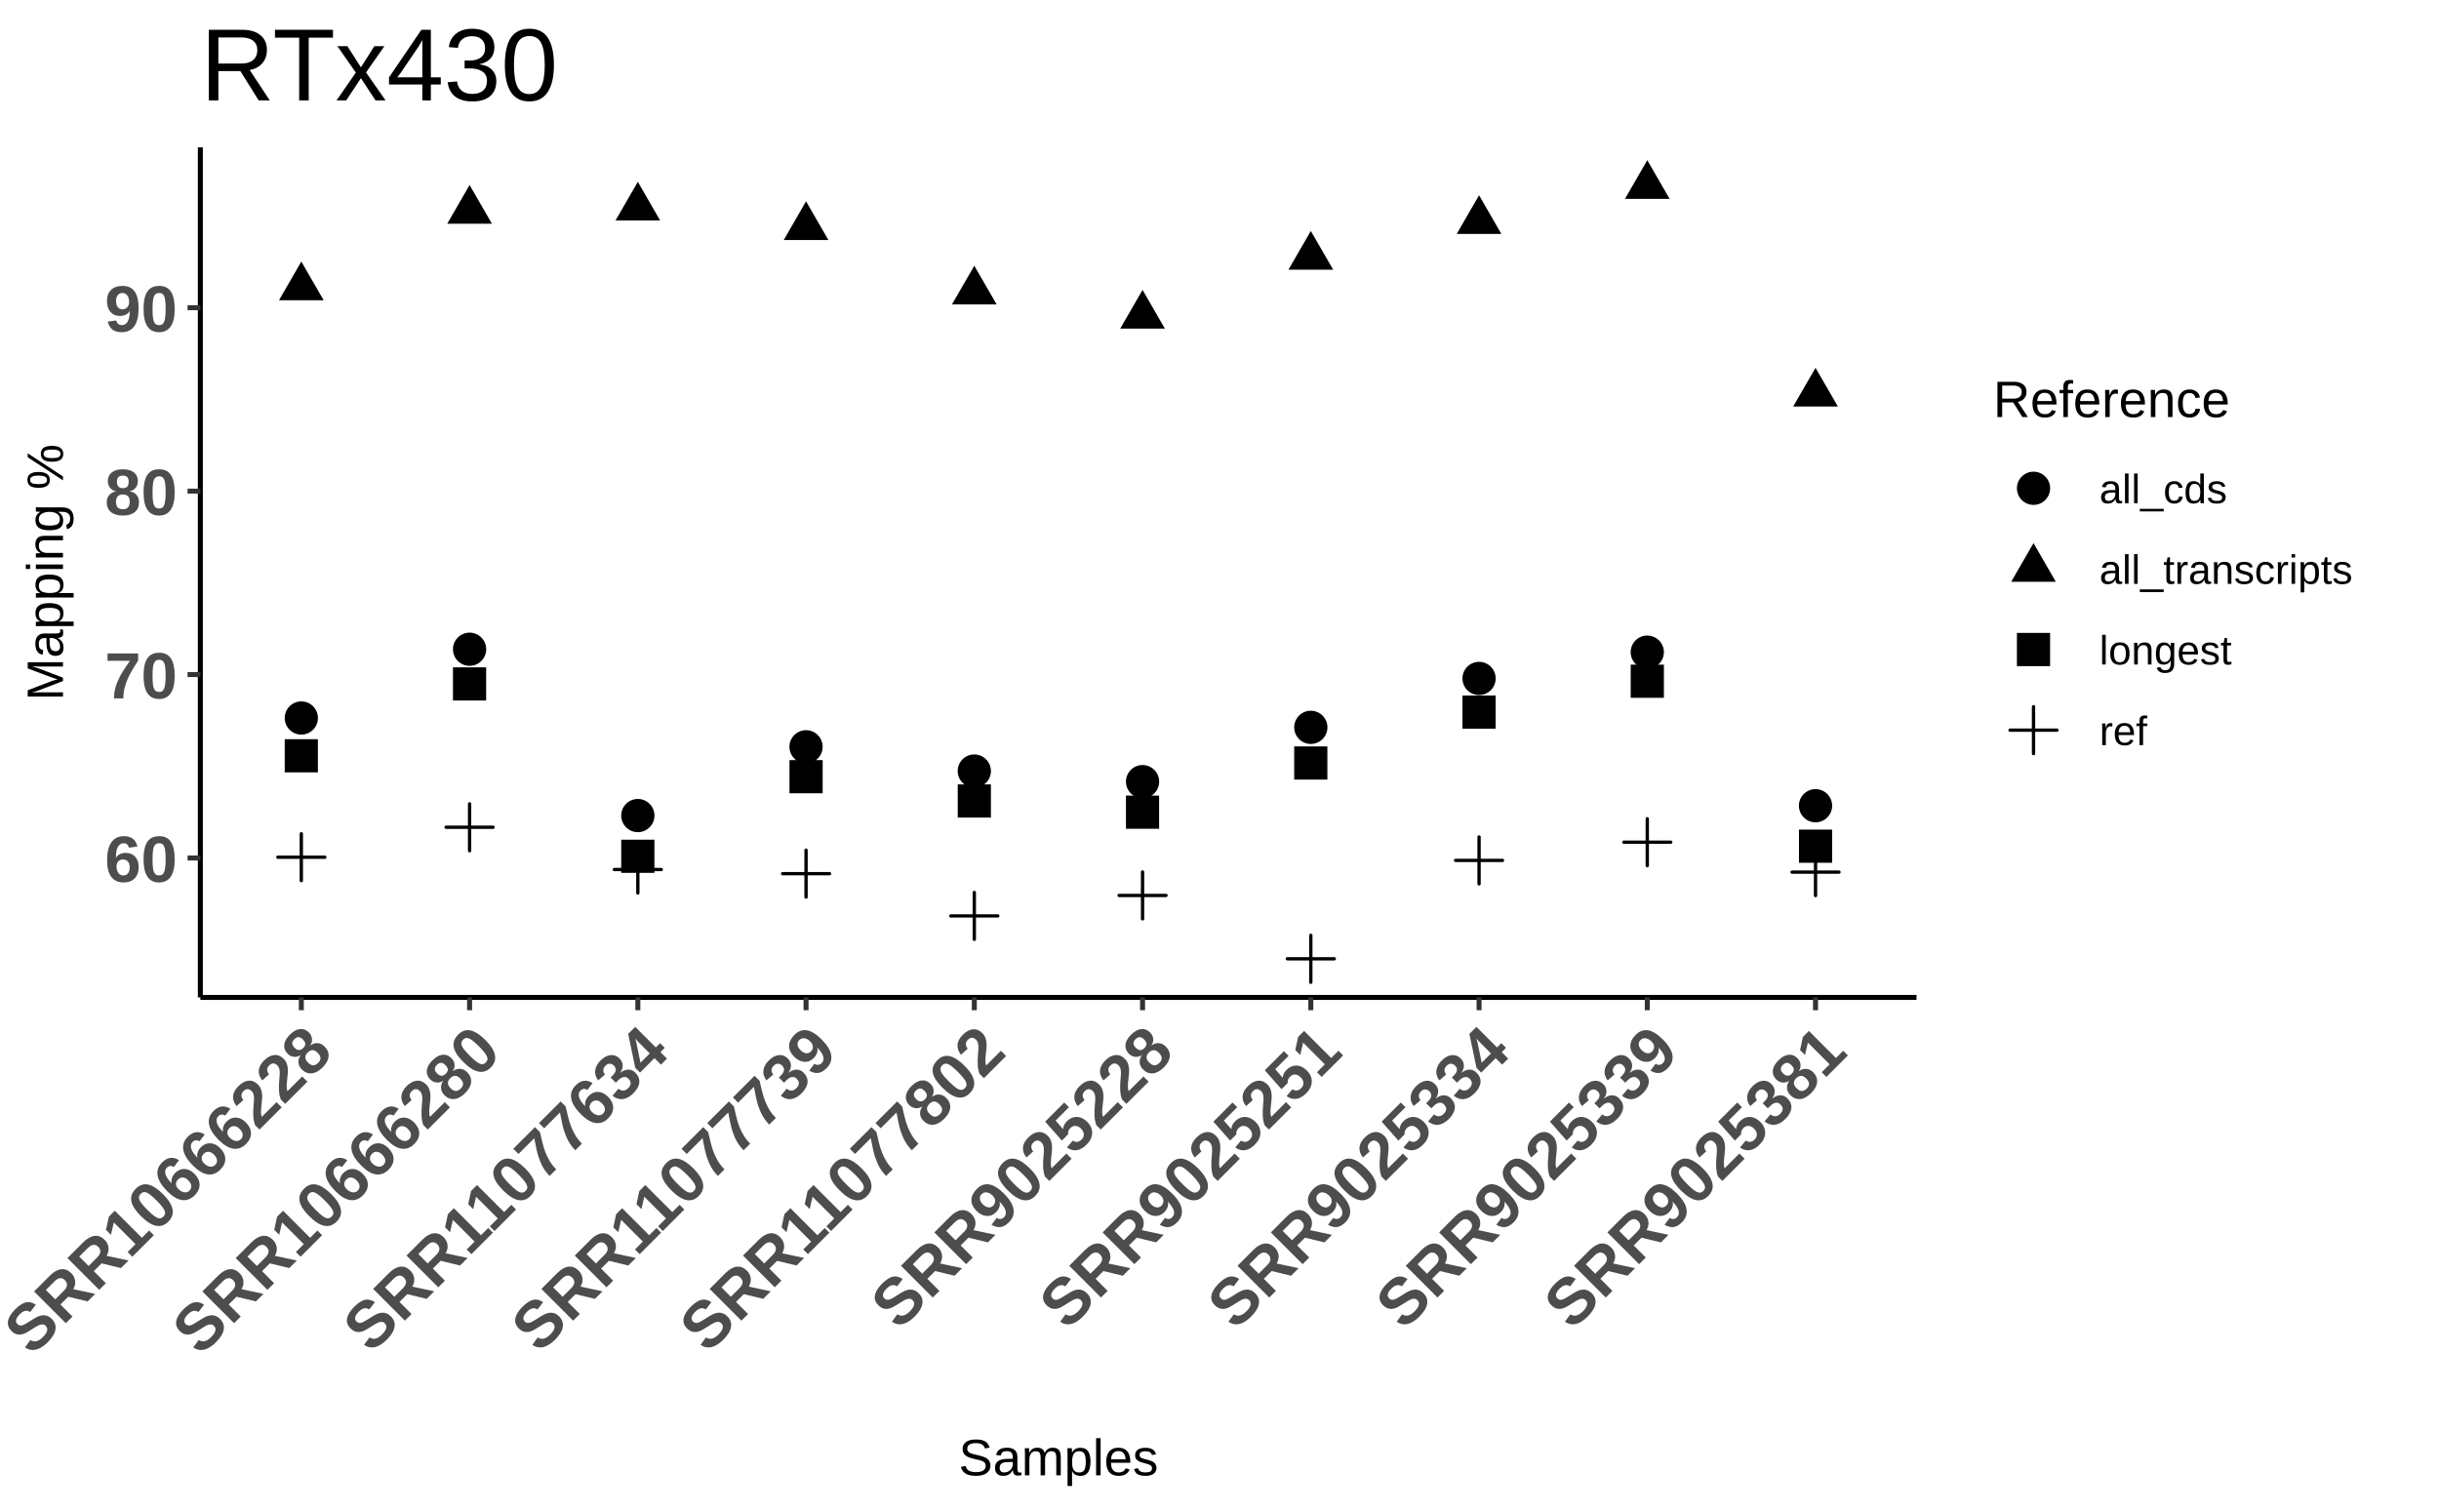
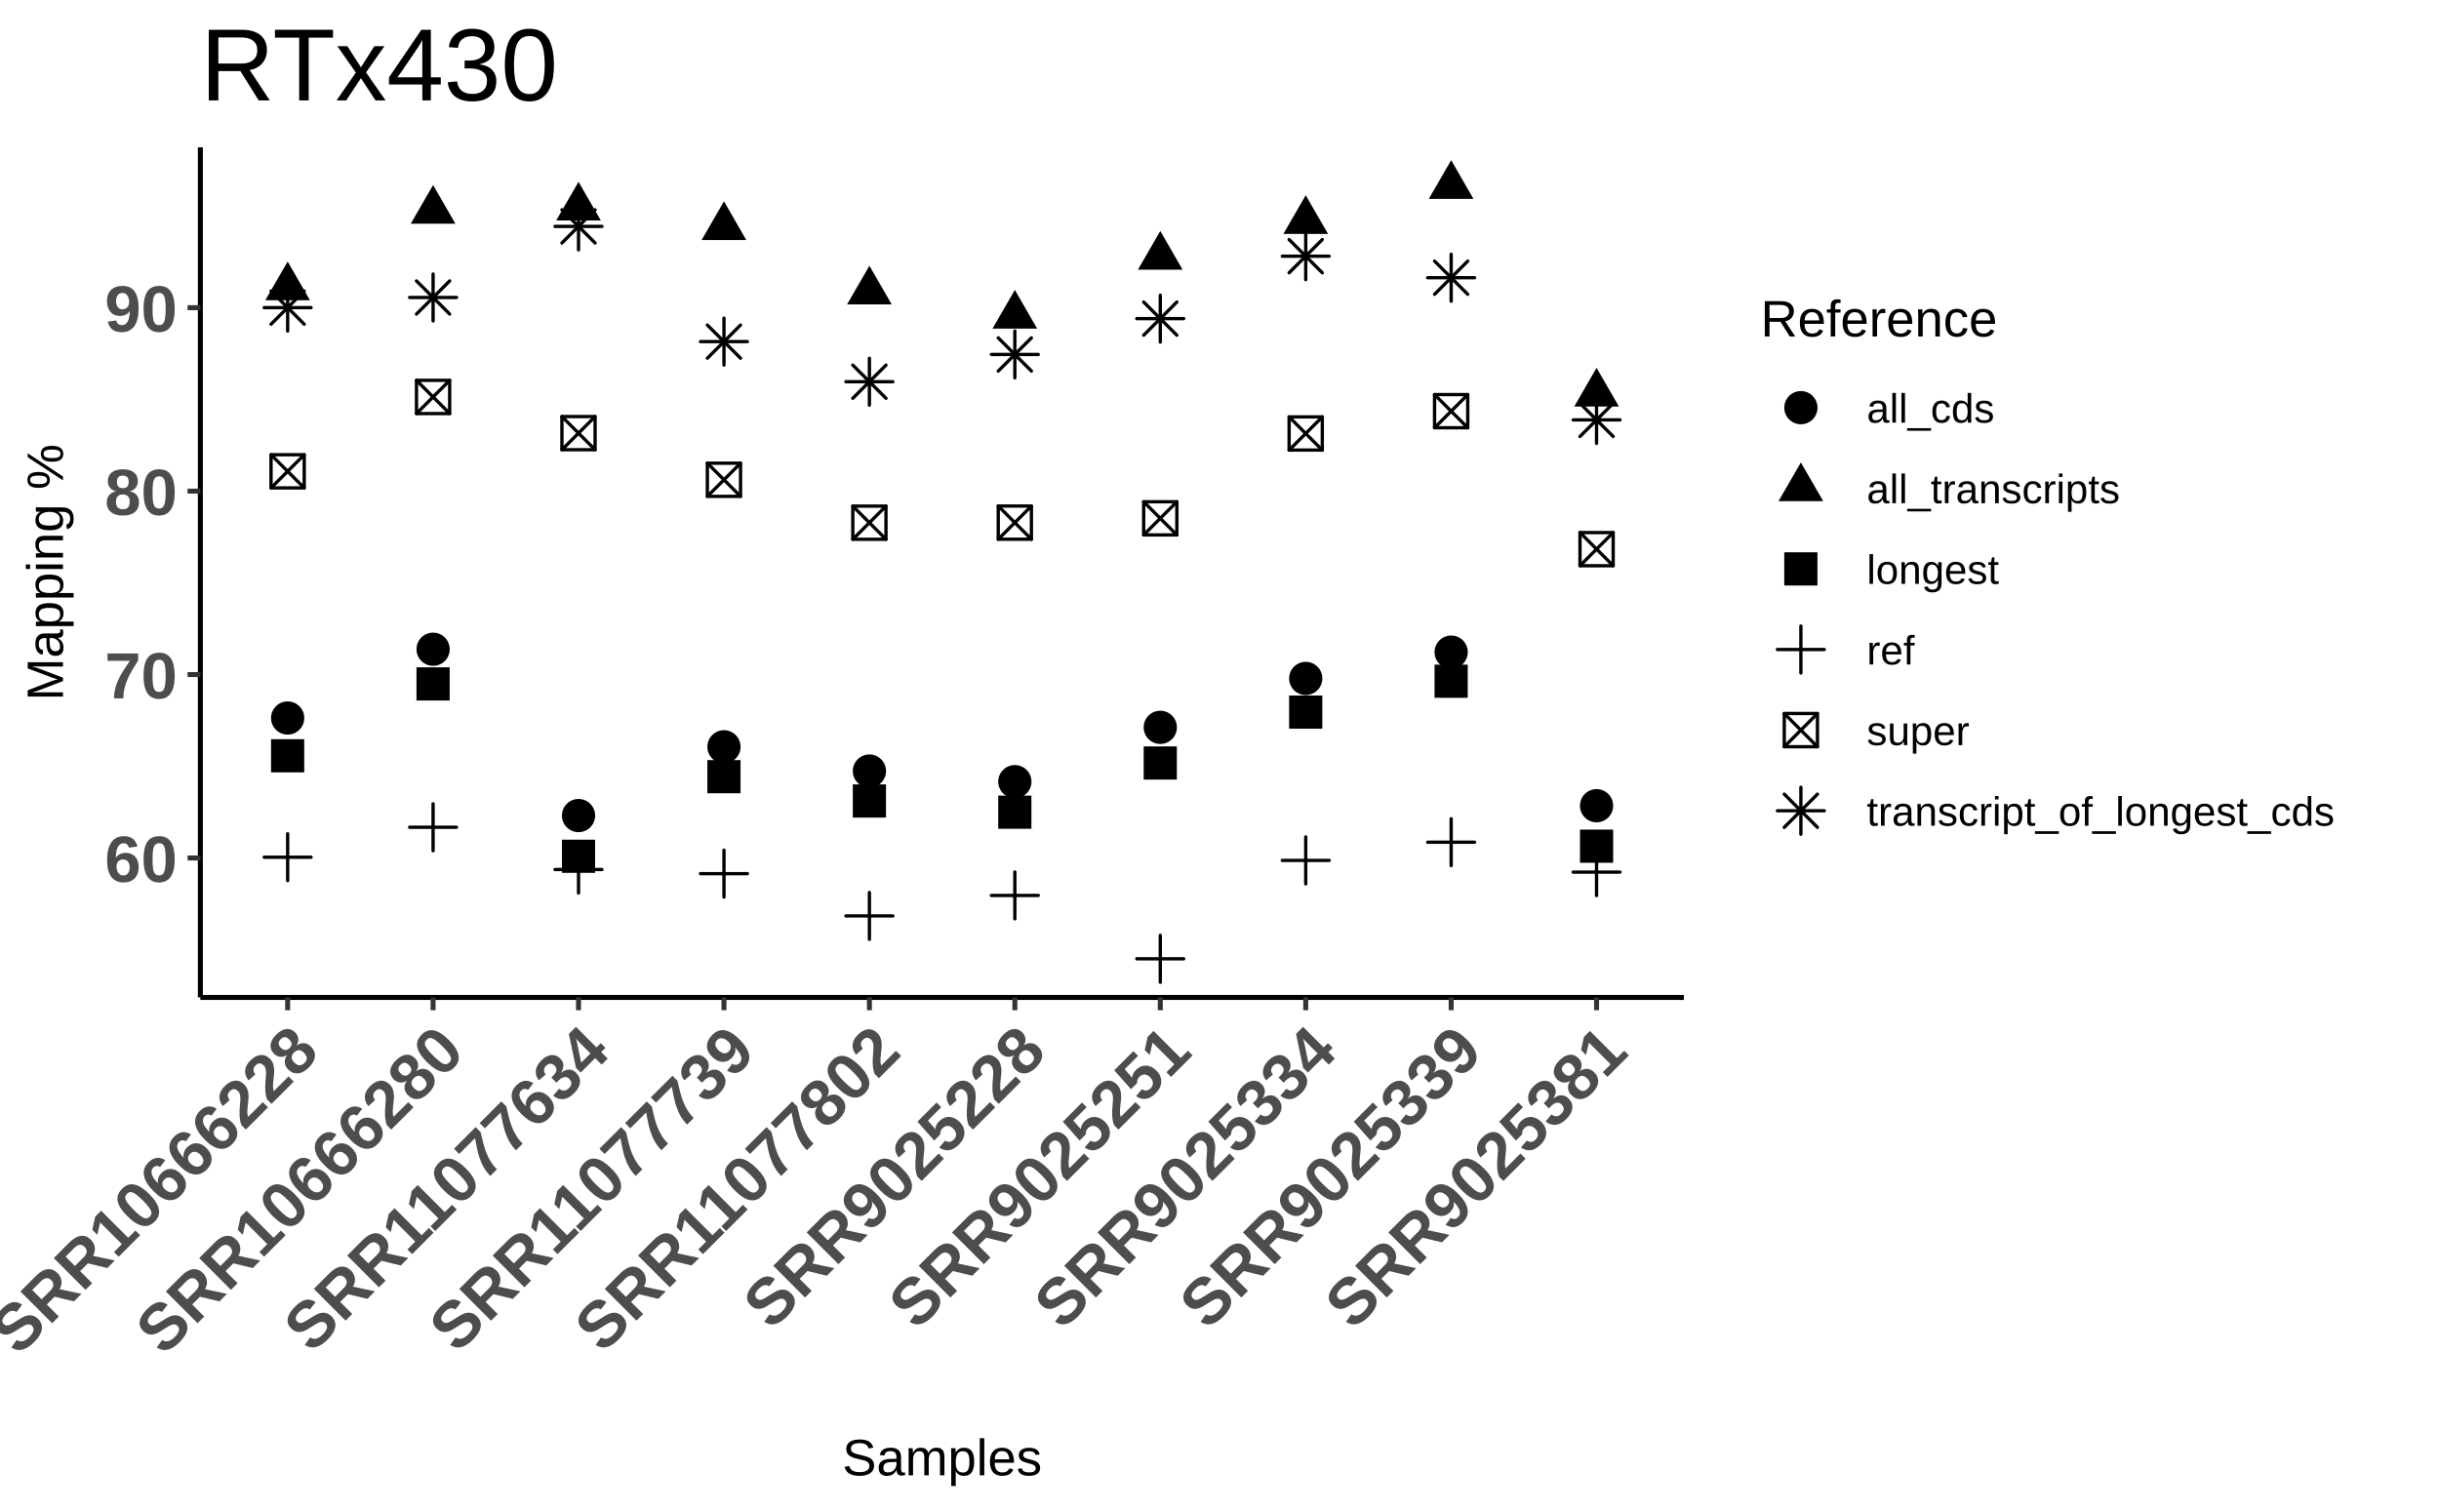
<svg xmlns="http://www.w3.org/2000/svg" class="svglite" width="522.72pt" height="324.00pt" viewBox="0 0 522.72 324.00">
  <defs>
    <style type="text/css">
    .svglite line, .svglite polyline, .svglite polygon, .svglite path, .svglite rect, .svglite circle {
      fill: none;
      stroke: #000000;
      stroke-linecap: round;
      stroke-linejoin: round;
      stroke-miterlimit: 10.00;
    }
    .svglite text {
      white-space: pre;
    }
  </style>
  </defs>
  <rect width="100%" height="100%" style="stroke: none; fill: #FFFFFF;" />
  <defs>
    <clipPath id="cpMC4wMHw1MjIuNzJ8MC4wMHwzMjQuMDA=">
      <rect x="0.00" y="0.00" width="522.72" height="324.00" />
    </clipPath>
  </defs>
  <g clip-path="url(#cpMC4wMHw1MjIuNzJ8MC4wMHwzMjQuMDA=)">
-     <rect x="0" y="0.00" width="522.72" height="324.00" style="stroke-width: 1.07; stroke: #FFFFFF; fill: #FFFFFF;" />
+     <rect x="0.00" y="0.00" width="522.72" height="324.00" style="stroke-width: 1.07; stroke: #FFFFFF; fill: #FFFFFF;" />
  </g>
  <defs>
-     <clipPath id="cpNDIuOTR8NDEwLjc0fDMxLjU4fDIxMy43OQ==">
-       <rect x="42.94" y="31.58" width="367.79" height="182.21" />
+     <clipPath id="cpNDIuOTR8MzYwLjg4fDMxLjU4fDIxMy43OQ==">
+       <rect x="42.94" y="31.58" width="317.93" height="182.21" />
    </clipPath>
  </defs>
-   <g clip-path="url(#cpNDIuOTR8NDEwLjc0fDMxLjU4fDIxMy43OQ==)">
-     <circle cx="64.58" cy="153.90" r="3.56" style="stroke-width: 0.71; stroke: none; fill: #000000;" />
-     <circle cx="100.64" cy="139.16" r="3.56" style="stroke-width: 0.71; stroke: none; fill: #000000;" />
-     <circle cx="136.70" cy="174.81" r="3.56" style="stroke-width: 0.71; stroke: none; fill: #000000;" />
-     <circle cx="172.75" cy="160.07" r="3.56" style="stroke-width: 0.71; stroke: none; fill: #000000;" />
-     <circle cx="208.81" cy="165.27" r="3.56" style="stroke-width: 0.71; stroke: none; fill: #000000;" />
-     <circle cx="244.87" cy="167.54" r="3.56" style="stroke-width: 0.71; stroke: none; fill: #000000;" />
-     <circle cx="280.93" cy="155.90" r="3.56" style="stroke-width: 0.71; stroke: none; fill: #000000;" />
-     <circle cx="316.99" cy="145.42" r="3.56" style="stroke-width: 0.71; stroke: none; fill: #000000;" />
-     <circle cx="353.04" cy="139.78" r="3.56" style="stroke-width: 0.71; stroke: none; fill: #000000;" />
-     <circle cx="389.10" cy="172.70" r="3.56" style="stroke-width: 0.71; stroke: none; fill: #000000;" />
-     <polygon points="64.58,56.06 69.37,64.36 59.79,64.36 " style="stroke-width: 0.71; stroke: none; fill: #000000;" />
-     <polygon points="100.64,39.66 105.43,47.95 95.85,47.95 " style="stroke-width: 0.71; stroke: none; fill: #000000;" />
-     <polygon points="136.70,38.97 141.48,47.26 131.91,47.26 " style="stroke-width: 0.71; stroke: none; fill: #000000;" />
-     <polygon points="172.75,43.15 177.54,51.45 167.97,51.45 " style="stroke-width: 0.71; stroke: none; fill: #000000;" />
-     <polygon points="208.81,56.96 213.60,65.25 204.02,65.25 " style="stroke-width: 0.71; stroke: none; fill: #000000;" />
-     <polygon points="244.87,62.14 249.66,70.44 240.08,70.44 " style="stroke-width: 0.71; stroke: none; fill: #000000;" />
-     <polygon points="280.93,49.51 285.72,57.80 276.14,57.80 " style="stroke-width: 0.71; stroke: none; fill: #000000;" />
-     <polygon points="316.99,41.85 321.77,50.14 312.20,50.14 " style="stroke-width: 0.71; stroke: none; fill: #000000;" />
-     <polygon points="353.04,34.33 357.83,42.63 348.26,42.63 " style="stroke-width: 0.71; stroke: none; fill: #000000;" />
-     <polygon points="389.10,78.84 393.89,87.13 384.31,87.13 " style="stroke-width: 0.71; stroke: none; fill: #000000;" />
-     <polygon points="61.02,165.55 68.13,165.55 68.13,158.44 61.02,158.44 " style="stroke-width: 0.71; stroke: none; fill: #000000;" />
-     <polygon points="97.08,150.15 104.19,150.15 104.19,143.04 97.08,143.04 " style="stroke-width: 0.71; stroke: none; fill: #000000;" />
-     <polygon points="133.14,187.09 140.25,187.09 140.25,179.98 133.14,179.98 " style="stroke-width: 0.71; stroke: none; fill: #000000;" />
-     <polygon points="169.20,170.03 176.31,170.03 176.31,162.92 169.20,162.92 " style="stroke-width: 0.71; stroke: none; fill: #000000;" />
-     <polygon points="205.26,175.24 212.37,175.24 212.37,168.13 205.26,168.13 " style="stroke-width: 0.71; stroke: none; fill: #000000;" />
-     <polygon points="241.31,177.64 248.42,177.64 248.42,170.53 241.31,170.53 " style="stroke-width: 0.71; stroke: none; fill: #000000;" />
-     <polygon points="277.37,167.10 284.48,167.10 284.48,159.99 277.37,159.99 " style="stroke-width: 0.71; stroke: none; fill: #000000;" />
-     <polygon points="313.43,156.19 320.54,156.19 320.54,149.08 313.43,149.08 " style="stroke-width: 0.71; stroke: none; fill: #000000;" />
-     <polygon points="349.49,149.57 356.60,149.57 356.60,142.46 349.49,142.46 " style="stroke-width: 0.71; stroke: none; fill: #000000;" />
-     <polygon points="385.55,184.93 392.66,184.93 392.66,177.82 385.55,177.82 " style="stroke-width: 0.71; stroke: none; fill: #000000;" />
-     <line x1="59.55" y1="183.74" x2="69.61" y2="183.74" style="stroke-width: 0.71;" />
-     <line x1="64.58" y1="188.76" x2="64.58" y2="178.71" style="stroke-width: 0.71;" />
-     <line x1="95.61" y1="177.32" x2="105.67" y2="177.32" style="stroke-width: 0.71;" />
-     <line x1="100.64" y1="182.35" x2="100.64" y2="172.30" style="stroke-width: 0.71;" />
-     <line x1="131.67" y1="186.38" x2="141.72" y2="186.38" style="stroke-width: 0.71;" />
-     <line x1="136.70" y1="191.41" x2="136.70" y2="181.35" style="stroke-width: 0.71;" />
-     <line x1="167.73" y1="187.26" x2="177.78" y2="187.26" style="stroke-width: 0.71;" />
-     <line x1="172.75" y1="192.29" x2="172.75" y2="182.23" style="stroke-width: 0.71;" />
-     <line x1="203.78" y1="196.32" x2="213.84" y2="196.32" style="stroke-width: 0.71;" />
-     <line x1="208.81" y1="201.34" x2="208.81" y2="191.29" style="stroke-width: 0.71;" />
-     <line x1="239.84" y1="191.93" x2="249.90" y2="191.93" style="stroke-width: 0.71;" />
-     <line x1="244.87" y1="196.95" x2="244.87" y2="186.90" style="stroke-width: 0.71;" />
-     <line x1="275.90" y1="205.51" x2="285.96" y2="205.51" style="stroke-width: 0.71;" />
-     <line x1="280.93" y1="210.54" x2="280.93" y2="200.48" style="stroke-width: 0.71;" />
-     <line x1="311.96" y1="184.42" x2="322.01" y2="184.42" style="stroke-width: 0.71;" />
-     <line x1="316.99" y1="189.45" x2="316.99" y2="179.39" style="stroke-width: 0.71;" />
-     <line x1="348.02" y1="180.52" x2="358.07" y2="180.52" style="stroke-width: 0.71;" />
-     <line x1="353.04" y1="185.55" x2="353.04" y2="175.49" style="stroke-width: 0.71;" />
-     <line x1="384.07" y1="186.93" x2="394.13" y2="186.93" style="stroke-width: 0.71;" />
-     <line x1="389.10" y1="191.96" x2="389.10" y2="181.91" style="stroke-width: 0.71;" />
+   <g clip-path="url(#cpNDIuOTR8MzYwLjg4fDMxLjU4fDIxMy43OQ==)">
+     <circle cx="61.65" cy="153.90" r="3.56" style="stroke-width: 0.71; stroke: none; fill: #000000;" />
+     <circle cx="92.82" cy="139.16" r="3.56" style="stroke-width: 0.71; stroke: none; fill: #000000;" />
+     <circle cx="123.99" cy="174.81" r="3.56" style="stroke-width: 0.71; stroke: none; fill: #000000;" />
+     <circle cx="155.16" cy="160.07" r="3.56" style="stroke-width: 0.71; stroke: none; fill: #000000;" />
+     <circle cx="186.33" cy="165.27" r="3.56" style="stroke-width: 0.71; stroke: none; fill: #000000;" />
+     <circle cx="217.50" cy="167.54" r="3.56" style="stroke-width: 0.71; stroke: none; fill: #000000;" />
+     <circle cx="248.67" cy="155.90" r="3.56" style="stroke-width: 0.71; stroke: none; fill: #000000;" />
+     <circle cx="279.84" cy="145.42" r="3.56" style="stroke-width: 0.71; stroke: none; fill: #000000;" />
+     <circle cx="311.01" cy="139.78" r="3.56" style="stroke-width: 0.71; stroke: none; fill: #000000;" />
+     <circle cx="342.17" cy="172.70" r="3.56" style="stroke-width: 0.71; stroke: none; fill: #000000;" />
+     <polygon points="61.65,56.06 66.43,64.36 56.86,64.36 " style="stroke-width: 0.71; stroke: none; fill: #000000;" />
+     <polygon points="92.82,39.66 97.60,47.95 88.03,47.95 " style="stroke-width: 0.71; stroke: none; fill: #000000;" />
+     <polygon points="123.99,38.97 128.77,47.26 119.20,47.26 " style="stroke-width: 0.71; stroke: none; fill: #000000;" />
+     <polygon points="155.16,43.15 159.94,51.45 150.37,51.45 " style="stroke-width: 0.71; stroke: none; fill: #000000;" />
+     <polygon points="186.33,56.96 191.11,65.25 181.54,65.25 " style="stroke-width: 0.71; stroke: none; fill: #000000;" />
+     <polygon points="217.50,62.14 222.28,70.44 212.71,70.44 " style="stroke-width: 0.71; stroke: none; fill: #000000;" />
+     <polygon points="248.67,49.51 253.45,57.80 243.88,57.80 " style="stroke-width: 0.71; stroke: none; fill: #000000;" />
+     <polygon points="279.84,41.85 284.62,50.14 275.05,50.14 " style="stroke-width: 0.71; stroke: none; fill: #000000;" />
+     <polygon points="311.01,34.33 315.79,42.63 306.22,42.63 " style="stroke-width: 0.71; stroke: none; fill: #000000;" />
+     <polygon points="342.17,78.84 346.96,87.13 337.39,87.13 " style="stroke-width: 0.71; stroke: none; fill: #000000;" />
+     <polygon points="58.09,165.55 65.20,165.55 65.20,158.44 58.09,158.44 " style="stroke-width: 0.71; stroke: none; fill: #000000;" />
+     <polygon points="89.26,150.15 96.37,150.15 96.37,143.04 89.26,143.04 " style="stroke-width: 0.71; stroke: none; fill: #000000;" />
+     <polygon points="120.43,187.09 127.54,187.09 127.54,179.98 120.43,179.98 " style="stroke-width: 0.71; stroke: none; fill: #000000;" />
+     <polygon points="151.60,170.03 158.71,170.03 158.71,162.92 151.60,162.92 " style="stroke-width: 0.71; stroke: none; fill: #000000;" />
+     <polygon points="182.77,175.24 189.88,175.24 189.88,168.13 182.77,168.13 " style="stroke-width: 0.71; stroke: none; fill: #000000;" />
+     <polygon points="213.94,177.64 221.05,177.64 221.05,170.53 213.94,170.53 " style="stroke-width: 0.71; stroke: none; fill: #000000;" />
+     <polygon points="245.11,167.10 252.22,167.10 252.22,159.99 245.11,159.99 " style="stroke-width: 0.71; stroke: none; fill: #000000;" />
+     <polygon points="276.28,156.19 283.39,156.19 283.39,149.08 276.28,149.08 " style="stroke-width: 0.71; stroke: none; fill: #000000;" />
+     <polygon points="307.45,149.57 314.56,149.57 314.56,142.46 307.45,142.46 " style="stroke-width: 0.71; stroke: none; fill: #000000;" />
+     <polygon points="338.62,184.93 345.73,184.93 345.73,177.82 338.62,177.82 " style="stroke-width: 0.71; stroke: none; fill: #000000;" />
+     <line x1="56.62" y1="183.74" x2="66.67" y2="183.74" style="stroke-width: 0.71;" />
+     <line x1="61.65" y1="188.76" x2="61.65" y2="178.71" style="stroke-width: 0.71;" />
+     <line x1="87.79" y1="177.32" x2="97.84" y2="177.32" style="stroke-width: 0.71;" />
+     <line x1="92.82" y1="182.35" x2="92.82" y2="172.30" style="stroke-width: 0.71;" />
+     <line x1="118.96" y1="186.38" x2="129.01" y2="186.38" style="stroke-width: 0.71;" />
+     <line x1="123.99" y1="191.41" x2="123.99" y2="181.35" style="stroke-width: 0.71;" />
+     <line x1="150.13" y1="187.26" x2="160.18" y2="187.26" style="stroke-width: 0.71;" />
+     <line x1="155.16" y1="192.29" x2="155.16" y2="182.23" style="stroke-width: 0.71;" />
+     <line x1="181.30" y1="196.32" x2="191.35" y2="196.32" style="stroke-width: 0.71;" />
+     <line x1="186.33" y1="201.34" x2="186.33" y2="191.29" style="stroke-width: 0.71;" />
+     <line x1="212.47" y1="191.93" x2="222.52" y2="191.93" style="stroke-width: 0.71;" />
+     <line x1="217.50" y1="196.95" x2="217.50" y2="186.90" style="stroke-width: 0.71;" />
+     <line x1="243.64" y1="205.51" x2="253.69" y2="205.51" style="stroke-width: 0.71;" />
+     <line x1="248.67" y1="210.54" x2="248.67" y2="200.48" style="stroke-width: 0.71;" />
+     <line x1="274.81" y1="184.42" x2="284.86" y2="184.42" style="stroke-width: 0.71;" />
+     <line x1="279.84" y1="189.45" x2="279.84" y2="179.39" style="stroke-width: 0.71;" />
+     <line x1="305.98" y1="180.52" x2="316.03" y2="180.52" style="stroke-width: 0.71;" />
+     <line x1="311.01" y1="185.55" x2="311.01" y2="175.49" style="stroke-width: 0.71;" />
+     <line x1="337.15" y1="186.93" x2="347.20" y2="186.93" style="stroke-width: 0.71;" />
+     <line x1="342.17" y1="191.96" x2="342.17" y2="181.91" style="stroke-width: 0.71;" />
+     <rect x="58.09" y="97.47" width="7.11" height="7.11" style="stroke-width: 0.71;" />
+     <line x1="58.09" y1="104.58" x2="65.20" y2="97.47" style="stroke-width: 0.71;" />
+     <line x1="58.09" y1="97.47" x2="65.20" y2="104.58" style="stroke-width: 0.71;" />
+     <rect x="89.26" y="81.53" width="7.11" height="7.11" style="stroke-width: 0.71;" />
+     <line x1="89.26" y1="88.64" x2="96.37" y2="81.53" style="stroke-width: 0.71;" />
+     <line x1="89.26" y1="81.53" x2="96.37" y2="88.64" style="stroke-width: 0.71;" />
+     <rect x="120.43" y="89.29" width="7.11" height="7.11" style="stroke-width: 0.71;" />
+     <line x1="120.43" y1="96.40" x2="127.54" y2="89.29" style="stroke-width: 0.71;" />
+     <line x1="120.43" y1="89.29" x2="127.54" y2="96.40" style="stroke-width: 0.71;" />
+     <rect x="151.60" y="99.28" width="7.11" height="7.11" style="stroke-width: 0.71;" />
+     <line x1="151.60" y1="106.39" x2="158.71" y2="99.28" style="stroke-width: 0.71;" />
+     <line x1="151.60" y1="99.28" x2="158.71" y2="106.39" style="stroke-width: 0.71;" />
+     <rect x="182.77" y="108.48" width="7.11" height="7.11" style="stroke-width: 0.71;" />
+     <line x1="182.77" y1="115.59" x2="189.88" y2="108.48" style="stroke-width: 0.71;" />
+     <line x1="182.77" y1="108.48" x2="189.88" y2="115.59" style="stroke-width: 0.71;" />
+     <rect x="213.94" y="108.47" width="7.11" height="7.11" style="stroke-width: 0.71;" />
+     <line x1="213.94" y1="115.58" x2="221.05" y2="108.47" style="stroke-width: 0.71;" />
+     <line x1="213.94" y1="108.47" x2="221.05" y2="115.58" style="stroke-width: 0.71;" />
+     <rect x="245.11" y="107.55" width="7.11" height="7.11" style="stroke-width: 0.71;" />
+     <line x1="245.11" y1="114.66" x2="252.22" y2="107.55" style="stroke-width: 0.71;" />
+     <line x1="245.11" y1="107.55" x2="252.22" y2="114.66" style="stroke-width: 0.71;" />
+     <rect x="276.28" y="89.36" width="7.11" height="7.11" style="stroke-width: 0.71;" />
+     <line x1="276.28" y1="96.48" x2="283.39" y2="89.36" style="stroke-width: 0.71;" />
+     <line x1="276.28" y1="89.36" x2="283.39" y2="96.48" style="stroke-width: 0.71;" />
+     <rect x="307.45" y="84.58" width="7.11" height="7.11" style="stroke-width: 0.71;" />
+     <line x1="307.45" y1="91.69" x2="314.56" y2="84.58" style="stroke-width: 0.71;" />
+     <line x1="307.45" y1="84.58" x2="314.56" y2="91.69" style="stroke-width: 0.71;" />
+     <rect x="338.62" y="114.15" width="7.11" height="7.11" style="stroke-width: 0.71;" />
+     <line x1="338.62" y1="121.26" x2="345.73" y2="114.15" style="stroke-width: 0.71;" />
+     <line x1="338.62" y1="114.15" x2="345.73" y2="121.26" style="stroke-width: 0.71;" />
+     <line x1="58.09" y1="69.49" x2="65.20" y2="62.38" style="stroke-width: 0.71;" />
+     <line x1="58.09" y1="62.38" x2="65.20" y2="69.49" style="stroke-width: 0.71;" />
+     <line x1="56.62" y1="65.94" x2="66.67" y2="65.94" style="stroke-width: 0.71;" />
+     <line x1="61.65" y1="70.96" x2="61.65" y2="60.91" style="stroke-width: 0.71;" />
+     <line x1="89.26" y1="67.32" x2="96.37" y2="60.21" style="stroke-width: 0.71;" />
+     <line x1="89.26" y1="60.21" x2="96.37" y2="67.32" style="stroke-width: 0.71;" />
+     <line x1="87.79" y1="63.76" x2="97.84" y2="63.76" style="stroke-width: 0.71;" />
+     <line x1="92.82" y1="68.79" x2="92.82" y2="58.74" style="stroke-width: 0.71;" />
+     <line x1="120.43" y1="52.08" x2="127.54" y2="44.97" style="stroke-width: 0.71;" />
+     <line x1="120.43" y1="44.97" x2="127.54" y2="52.08" style="stroke-width: 0.71;" />
+     <line x1="118.96" y1="48.53" x2="129.01" y2="48.53" style="stroke-width: 0.71;" />
+     <line x1="123.99" y1="53.55" x2="123.99" y2="43.50" style="stroke-width: 0.71;" />
+     <line x1="151.60" y1="76.78" x2="158.71" y2="69.67" style="stroke-width: 0.71;" />
+     <line x1="151.60" y1="69.67" x2="158.71" y2="76.78" style="stroke-width: 0.71;" />
+     <line x1="150.13" y1="73.22" x2="160.18" y2="73.22" style="stroke-width: 0.71;" />
+     <line x1="155.16" y1="78.25" x2="155.16" y2="68.19" style="stroke-width: 0.71;" />
+     <line x1="182.77" y1="85.37" x2="189.88" y2="78.26" style="stroke-width: 0.71;" />
+     <line x1="182.77" y1="78.26" x2="189.88" y2="85.37" style="stroke-width: 0.71;" />
+     <line x1="181.30" y1="81.82" x2="191.35" y2="81.82" style="stroke-width: 0.71;" />
+     <line x1="186.33" y1="86.85" x2="186.33" y2="76.79" style="stroke-width: 0.71;" />
+     <line x1="213.94" y1="79.53" x2="221.05" y2="72.42" style="stroke-width: 0.71;" />
+     <line x1="213.94" y1="72.42" x2="221.05" y2="79.53" style="stroke-width: 0.71;" />
+     <line x1="212.47" y1="75.97" x2="222.52" y2="75.97" style="stroke-width: 0.71;" />
+     <line x1="217.50" y1="81.00" x2="217.50" y2="70.95" style="stroke-width: 0.71;" />
+     <line x1="245.11" y1="71.85" x2="252.22" y2="64.74" style="stroke-width: 0.71;" />
+     <line x1="245.11" y1="64.74" x2="252.22" y2="71.85" style="stroke-width: 0.71;" />
+     <line x1="243.64" y1="68.29" x2="253.69" y2="68.29" style="stroke-width: 0.71;" />
+     <line x1="248.67" y1="73.32" x2="248.67" y2="63.27" style="stroke-width: 0.71;" />
+     <line x1="276.28" y1="58.47" x2="283.39" y2="51.35" style="stroke-width: 0.71;" />
+     <line x1="276.28" y1="51.35" x2="283.39" y2="58.47" style="stroke-width: 0.71;" />
+     <line x1="274.81" y1="54.91" x2="284.86" y2="54.91" style="stroke-width: 0.71;" />
+     <line x1="279.84" y1="59.94" x2="279.84" y2="49.88" style="stroke-width: 0.71;" />
+     <line x1="307.45" y1="63.08" x2="314.56" y2="55.97" style="stroke-width: 0.71;" />
+     <line x1="307.45" y1="55.97" x2="314.56" y2="63.08" style="stroke-width: 0.71;" />
+     <line x1="305.98" y1="59.53" x2="316.03" y2="59.53" style="stroke-width: 0.71;" />
+     <line x1="311.01" y1="64.56" x2="311.01" y2="54.50" style="stroke-width: 0.71;" />
+     <line x1="338.62" y1="93.56" x2="345.73" y2="86.45" style="stroke-width: 0.71;" />
+     <line x1="338.62" y1="86.45" x2="345.73" y2="93.56" style="stroke-width: 0.71;" />
+     <line x1="337.15" y1="90.00" x2="347.20" y2="90.00" style="stroke-width: 0.71;" />
+     <line x1="342.17" y1="95.03" x2="342.17" y2="84.97" style="stroke-width: 0.71;" />
  </g>
  <g clip-path="url(#cpMC4wMHw1MjIuNzJ8MC4wMHwzMjQuMDA=)">
    <polyline points="42.94,213.79 42.94,31.58 " style="stroke-width: 1.07; stroke-linecap: butt;" />
-     <text x="38.01" y="189.01" text-anchor="end" style="font-size: 14.00px; font-weight: bold;fill: #4D4D4D; font-family: &quot;Liberation Sans&quot;;" textLength="19.48px" lengthAdjust="spacingAndGlyphs">60</text>
-     <text x="38.01" y="149.69" text-anchor="end" style="font-size: 14.00px; font-weight: bold;fill: #4D4D4D; font-family: &quot;Liberation Sans&quot;;" textLength="19.48px" lengthAdjust="spacingAndGlyphs">70</text>
-     <text x="38.01" y="110.37" text-anchor="end" style="font-size: 14.00px; font-weight: bold;fill: #4D4D4D; font-family: &quot;Liberation Sans&quot;;" textLength="19.48px" lengthAdjust="spacingAndGlyphs">80</text>
-     <text x="38.01" y="71.06" text-anchor="end" style="font-size: 14.00px; font-weight: bold;fill: #4D4D4D; font-family: &quot;Liberation Sans&quot;;" textLength="19.48px" lengthAdjust="spacingAndGlyphs">90</text>
+     <text x="38.01" y="189.01" text-anchor="end" style="font-size: 14.00px; font-weight: bold;fill: #4D4D4D; font-family: &quot;Arimo&quot;;" textLength="19.48px" lengthAdjust="spacingAndGlyphs">60</text>
+     <text x="38.01" y="149.69" text-anchor="end" style="font-size: 14.00px; font-weight: bold;fill: #4D4D4D; font-family: &quot;Arimo&quot;;" textLength="19.48px" lengthAdjust="spacingAndGlyphs">70</text>
+     <text x="38.01" y="110.37" text-anchor="end" style="font-size: 14.00px; font-weight: bold;fill: #4D4D4D; font-family: &quot;Arimo&quot;;" textLength="19.48px" lengthAdjust="spacingAndGlyphs">80</text>
+     <text x="38.01" y="71.06" text-anchor="end" style="font-size: 14.00px; font-weight: bold;fill: #4D4D4D; font-family: &quot;Arimo&quot;;" textLength="19.48px" lengthAdjust="spacingAndGlyphs">90</text>
    <polyline points="40.20,183.91 42.94,183.91 " style="stroke-width: 1.07; stroke: #333333; stroke-linecap: butt;" />
    <polyline points="40.20,144.59 42.94,144.59 " style="stroke-width: 1.07; stroke: #333333; stroke-linecap: butt;" />
    <polyline points="40.20,105.27 42.94,105.27 " style="stroke-width: 1.07; stroke: #333333; stroke-linecap: butt;" />
    <polyline points="40.20,65.95 42.94,65.95 " style="stroke-width: 1.07; stroke: #333333; stroke-linecap: butt;" />
-     <polyline points="42.94,213.79 410.74,213.79 " style="stroke-width: 1.07; stroke-linecap: butt;" />
-     <polyline points="64.58,216.53 64.58,213.79 " style="stroke-width: 1.07; stroke: #333333; stroke-linecap: butt;" />
-     <polyline points="100.64,216.53 100.64,213.79 " style="stroke-width: 1.07; stroke: #333333; stroke-linecap: butt;" />
-     <polyline points="136.70,216.53 136.70,213.79 " style="stroke-width: 1.07; stroke: #333333; stroke-linecap: butt;" />
-     <polyline points="172.75,216.53 172.75,213.79 " style="stroke-width: 1.07; stroke: #333333; stroke-linecap: butt;" />
-     <polyline points="208.81,216.53 208.81,213.79 " style="stroke-width: 1.07; stroke: #333333; stroke-linecap: butt;" />
-     <polyline points="244.87,216.53 244.87,213.79 " style="stroke-width: 1.07; stroke: #333333; stroke-linecap: butt;" />
-     <polyline points="280.93,216.53 280.93,213.79 " style="stroke-width: 1.07; stroke: #333333; stroke-linecap: butt;" />
-     <polyline points="316.99,216.53 316.99,213.79 " style="stroke-width: 1.07; stroke: #333333; stroke-linecap: butt;" />
-     <polyline points="353.04,216.53 353.04,213.79 " style="stroke-width: 1.07; stroke: #333333; stroke-linecap: butt;" />
-     <polyline points="389.10,216.53 389.10,213.79 " style="stroke-width: 1.07; stroke: #333333; stroke-linecap: butt;" />
-     <text transform="translate(71.79,225.94) rotate(-45)" text-anchor="end" style="font-size: 14.00px; font-weight: bold;fill: #4D4D4D; font-family: &quot;Liberation Sans&quot;;" textLength="109.57px" lengthAdjust="spacingAndGlyphs">SRR10666228</text>
-     <text transform="translate(107.85,225.94) rotate(-45)" text-anchor="end" style="font-size: 14.00px; font-weight: bold;fill: #4D4D4D; font-family: &quot;Liberation Sans&quot;;" textLength="109.57px" lengthAdjust="spacingAndGlyphs">SRR10666280</text>
-     <text transform="translate(143.91,225.94) rotate(-45)" text-anchor="end" style="font-size: 14.00px; font-weight: bold;fill: #4D4D4D; font-family: &quot;Liberation Sans&quot;;" textLength="109.57px" lengthAdjust="spacingAndGlyphs">SRR11077634</text>
-     <text transform="translate(179.97,225.94) rotate(-45)" text-anchor="end" style="font-size: 14.00px; font-weight: bold;fill: #4D4D4D; font-family: &quot;Liberation Sans&quot;;" textLength="109.57px" lengthAdjust="spacingAndGlyphs">SRR11077739</text>
-     <text transform="translate(216.03,225.94) rotate(-45)" text-anchor="end" style="font-size: 14.00px; font-weight: bold;fill: #4D4D4D; font-family: &quot;Liberation Sans&quot;;" textLength="109.57px" lengthAdjust="spacingAndGlyphs">SRR11077802</text>
-     <text transform="translate(252.08,225.94) rotate(-45)" text-anchor="end" style="font-size: 14.00px; font-weight: bold;fill: #4D4D4D; font-family: &quot;Liberation Sans&quot;;" textLength="99.83px" lengthAdjust="spacingAndGlyphs">SRR9025228</text>
-     <text transform="translate(288.14,225.94) rotate(-45)" text-anchor="end" style="font-size: 14.00px; font-weight: bold;fill: #4D4D4D; font-family: &quot;Liberation Sans&quot;;" textLength="99.83px" lengthAdjust="spacingAndGlyphs">SRR9025251</text>
-     <text transform="translate(324.20,225.94) rotate(-45)" text-anchor="end" style="font-size: 14.00px; font-weight: bold;fill: #4D4D4D; font-family: &quot;Liberation Sans&quot;;" textLength="99.83px" lengthAdjust="spacingAndGlyphs">SRR9025334</text>
-     <text transform="translate(360.26,225.94) rotate(-45)" text-anchor="end" style="font-size: 14.00px; font-weight: bold;fill: #4D4D4D; font-family: &quot;Liberation Sans&quot;;" textLength="99.83px" lengthAdjust="spacingAndGlyphs">SRR9025339</text>
-     <text transform="translate(396.32,225.94) rotate(-45)" text-anchor="end" style="font-size: 14.00px; font-weight: bold;fill: #4D4D4D; font-family: &quot;Liberation Sans&quot;;" textLength="99.83px" lengthAdjust="spacingAndGlyphs">SRR9025381</text>
-     <text x="226.84" y="316.23" text-anchor="middle" style="font-size: 11.00px; font-family: &quot;Liberation Sans&quot;;" textLength="46.98px" lengthAdjust="spacingAndGlyphs">Samples</text>
-     <text transform="translate(13.50,122.69) rotate(-90)" text-anchor="middle" style="font-size: 11.00px; font-family: &quot;Liberation Sans&quot;;" textLength="61.16px" lengthAdjust="spacingAndGlyphs">Mapping %</text>
-     <rect x="421.70" y="74.75" width="95.54" height="95.87" style="stroke-width: 1.07; stroke: none; fill: #FFFFFF;" />
-     <text x="427.18" y="89.40" style="font-size: 11.00px; font-family: &quot;Liberation Sans&quot;;" textLength="55.39px" lengthAdjust="spacingAndGlyphs">Reference</text>
-     <rect x="427.18" y="96.02" width="17.28" height="17.28" style="stroke-width: 1.07; stroke: none; fill: #FFFFFF;" />
-     <circle cx="435.82" cy="104.66" r="3.56" style="stroke-width: 0.71; stroke: none; fill: #000000;" />
-     <rect x="427.18" y="113.30" width="17.28" height="17.28" style="stroke-width: 1.07; stroke: none; fill: #FFFFFF;" />
-     <polygon points="435.82,116.41 440.60,124.70 431.03,124.70 " style="stroke-width: 0.71; stroke: none; fill: #000000;" />
-     <rect x="427.18" y="130.58" width="17.28" height="17.28" style="stroke-width: 1.07; stroke: none; fill: #FFFFFF;" />
-     <polygon points="432.26,142.78 439.37,142.78 439.37,135.66 432.26,135.66 " style="stroke-width: 0.71; stroke: none; fill: #000000;" />
-     <rect x="427.18" y="147.86" width="17.28" height="17.28" style="stroke-width: 1.07; stroke: none; fill: #FFFFFF;" />
-     <line x1="430.79" y1="156.50" x2="440.84" y2="156.50" style="stroke-width: 0.71;" />
-     <line x1="435.82" y1="161.53" x2="435.82" y2="151.47" style="stroke-width: 0.71;" />
-     <text x="449.93" y="107.87" style="font-size: 8.80px; font-family: &quot;Liberation Sans&quot;;" textLength="29.70px" lengthAdjust="spacingAndGlyphs">all_cds</text>
-     <text x="449.93" y="125.15" style="font-size: 8.80px; font-family: &quot;Liberation Sans&quot;;" textLength="61.83px" lengthAdjust="spacingAndGlyphs">all_transcripts</text>
-     <text x="449.93" y="142.43" style="font-size: 8.80px; font-family: &quot;Liberation Sans&quot;;" textLength="32.44px" lengthAdjust="spacingAndGlyphs">longest</text>
-     <text x="449.93" y="159.71" style="font-size: 8.80px; font-family: &quot;Liberation Sans&quot;;" textLength="11.93px" lengthAdjust="spacingAndGlyphs">ref</text>
-     <text x="42.94" y="21.52" style="font-size: 22.00px; font-family: &quot;Liberation Sans&quot;;" textLength="82.14px" lengthAdjust="spacingAndGlyphs">RTx430</text>
+     <polyline points="42.94,213.79 360.88,213.79 " style="stroke-width: 1.07; stroke-linecap: butt;" />
+     <polyline points="61.65,216.53 61.65,213.79 " style="stroke-width: 1.07; stroke: #333333; stroke-linecap: butt;" />
+     <polyline points="92.82,216.53 92.82,213.79 " style="stroke-width: 1.07; stroke: #333333; stroke-linecap: butt;" />
+     <polyline points="123.99,216.53 123.99,213.79 " style="stroke-width: 1.07; stroke: #333333; stroke-linecap: butt;" />
+     <polyline points="155.16,216.53 155.16,213.79 " style="stroke-width: 1.07; stroke: #333333; stroke-linecap: butt;" />
+     <polyline points="186.33,216.53 186.33,213.79 " style="stroke-width: 1.07; stroke: #333333; stroke-linecap: butt;" />
+     <polyline points="217.50,216.53 217.50,213.79 " style="stroke-width: 1.07; stroke: #333333; stroke-linecap: butt;" />
+     <polyline points="248.67,216.53 248.67,213.79 " style="stroke-width: 1.07; stroke: #333333; stroke-linecap: butt;" />
+     <polyline points="279.84,216.53 279.84,213.79 " style="stroke-width: 1.07; stroke: #333333; stroke-linecap: butt;" />
+     <polyline points="311.01,216.53 311.01,213.79 " style="stroke-width: 1.07; stroke: #333333; stroke-linecap: butt;" />
+     <polyline points="342.17,216.53 342.17,213.79 " style="stroke-width: 1.07; stroke: #333333; stroke-linecap: butt;" />
+     <text transform="translate(68.86,225.94) rotate(-45)" text-anchor="end" style="font-size: 14.00px; font-weight: bold;fill: #4D4D4D; font-family: &quot;Arimo&quot;;" textLength="109.57px" lengthAdjust="spacingAndGlyphs">SRR10666228</text>
+     <text transform="translate(100.03,225.94) rotate(-45)" text-anchor="end" style="font-size: 14.00px; font-weight: bold;fill: #4D4D4D; font-family: &quot;Arimo&quot;;" textLength="109.57px" lengthAdjust="spacingAndGlyphs">SRR10666280</text>
+     <text transform="translate(131.20,225.94) rotate(-45)" text-anchor="end" style="font-size: 14.00px; font-weight: bold;fill: #4D4D4D; font-family: &quot;Arimo&quot;;" textLength="109.57px" lengthAdjust="spacingAndGlyphs">SRR11077634</text>
+     <text transform="translate(162.37,225.94) rotate(-45)" text-anchor="end" style="font-size: 14.00px; font-weight: bold;fill: #4D4D4D; font-family: &quot;Arimo&quot;;" textLength="109.57px" lengthAdjust="spacingAndGlyphs">SRR11077739</text>
+     <text transform="translate(193.54,225.94) rotate(-45)" text-anchor="end" style="font-size: 14.00px; font-weight: bold;fill: #4D4D4D; font-family: &quot;Arimo&quot;;" textLength="109.57px" lengthAdjust="spacingAndGlyphs">SRR11077802</text>
+     <text transform="translate(224.71,225.94) rotate(-45)" text-anchor="end" style="font-size: 14.00px; font-weight: bold;fill: #4D4D4D; font-family: &quot;Arimo&quot;;" textLength="99.83px" lengthAdjust="spacingAndGlyphs">SRR9025228</text>
+     <text transform="translate(255.88,225.94) rotate(-45)" text-anchor="end" style="font-size: 14.00px; font-weight: bold;fill: #4D4D4D; font-family: &quot;Arimo&quot;;" textLength="99.83px" lengthAdjust="spacingAndGlyphs">SRR9025251</text>
+     <text transform="translate(287.05,225.94) rotate(-45)" text-anchor="end" style="font-size: 14.00px; font-weight: bold;fill: #4D4D4D; font-family: &quot;Arimo&quot;;" textLength="99.83px" lengthAdjust="spacingAndGlyphs">SRR9025334</text>
+     <text transform="translate(318.22,225.94) rotate(-45)" text-anchor="end" style="font-size: 14.00px; font-weight: bold;fill: #4D4D4D; font-family: &quot;Arimo&quot;;" textLength="99.83px" lengthAdjust="spacingAndGlyphs">SRR9025339</text>
+     <text transform="translate(349.39,225.94) rotate(-45)" text-anchor="end" style="font-size: 14.00px; font-weight: bold;fill: #4D4D4D; font-family: &quot;Arimo&quot;;" textLength="99.83px" lengthAdjust="spacingAndGlyphs">SRR9025381</text>
+     <text x="201.91" y="316.23" text-anchor="middle" style="font-size: 11.00px; font-family: &quot;Arimo&quot;;" textLength="46.98px" lengthAdjust="spacingAndGlyphs">Samples</text>
+     <text transform="translate(13.50,122.69) rotate(-90)" text-anchor="middle" style="font-size: 11.00px; font-family: &quot;Arimo&quot;;" textLength="61.16px" lengthAdjust="spacingAndGlyphs">Mapping %</text>
+     <rect x="371.84" y="57.47" width="145.40" height="130.43" style="stroke-width: 1.07; stroke: none; fill: #FFFFFF;" />
+     <text x="377.32" y="72.12" style="font-size: 11.00px; font-family: &quot;Arimo&quot;;" textLength="55.39px" lengthAdjust="spacingAndGlyphs">Reference</text>
+     <circle cx="385.96" cy="87.38" r="3.56" style="stroke-width: 0.71; stroke: none; fill: #000000;" />
+     <polygon points="385.96,99.13 390.74,107.42 381.17,107.42 " style="stroke-width: 0.71; stroke: none; fill: #000000;" />
+     <polygon points="382.40,125.50 389.51,125.50 389.51,118.38 382.40,118.38 " style="stroke-width: 0.71; stroke: none; fill: #000000;" />
+     <line x1="380.93" y1="139.22" x2="390.98" y2="139.22" style="stroke-width: 0.71;" />
+     <line x1="385.96" y1="144.25" x2="385.96" y2="134.19" style="stroke-width: 0.71;" />
+     <rect x="382.40" y="152.94" width="7.11" height="7.11" style="stroke-width: 0.71;" />
+     <line x1="382.40" y1="160.06" x2="389.51" y2="152.94" style="stroke-width: 0.71;" />
+     <line x1="382.40" y1="152.94" x2="389.51" y2="160.06" style="stroke-width: 0.71;" />
+     <line x1="382.40" y1="177.34" x2="389.51" y2="170.22" style="stroke-width: 0.71;" />
+     <line x1="382.40" y1="170.22" x2="389.51" y2="177.34" style="stroke-width: 0.71;" />
+     <line x1="380.93" y1="173.78" x2="390.98" y2="173.78" style="stroke-width: 0.71;" />
+     <line x1="385.96" y1="178.81" x2="385.96" y2="168.75" style="stroke-width: 0.71;" />
+     <text x="400.07" y="90.59" style="font-size: 8.80px; font-family: &quot;Arimo&quot;;" textLength="29.70px" lengthAdjust="spacingAndGlyphs">all_cds</text>
+     <text x="400.07" y="107.87" style="font-size: 8.80px; font-family: &quot;Arimo&quot;;" textLength="61.83px" lengthAdjust="spacingAndGlyphs">all_transcripts</text>
+     <text x="400.07" y="125.15" style="font-size: 8.80px; font-family: &quot;Arimo&quot;;" textLength="32.44px" lengthAdjust="spacingAndGlyphs">longest</text>
+     <text x="400.07" y="142.43" style="font-size: 8.80px; font-family: &quot;Arimo&quot;;" textLength="11.93px" lengthAdjust="spacingAndGlyphs">ref</text>
+     <text x="400.07" y="159.71" style="font-size: 8.80px; font-family: &quot;Arimo&quot;;" textLength="24.78px" lengthAdjust="spacingAndGlyphs">super</text>
+     <text x="400.07" y="176.99" style="font-size: 8.80px; font-family: &quot;Arimo&quot;;" textLength="111.69px" lengthAdjust="spacingAndGlyphs">transcript_of_longest_cds</text>
+     <text x="42.94" y="21.52" style="font-size: 22.00px; font-family: &quot;Arimo&quot;;" textLength="82.14px" lengthAdjust="spacingAndGlyphs">RTx430</text>
  </g>
</svg>
